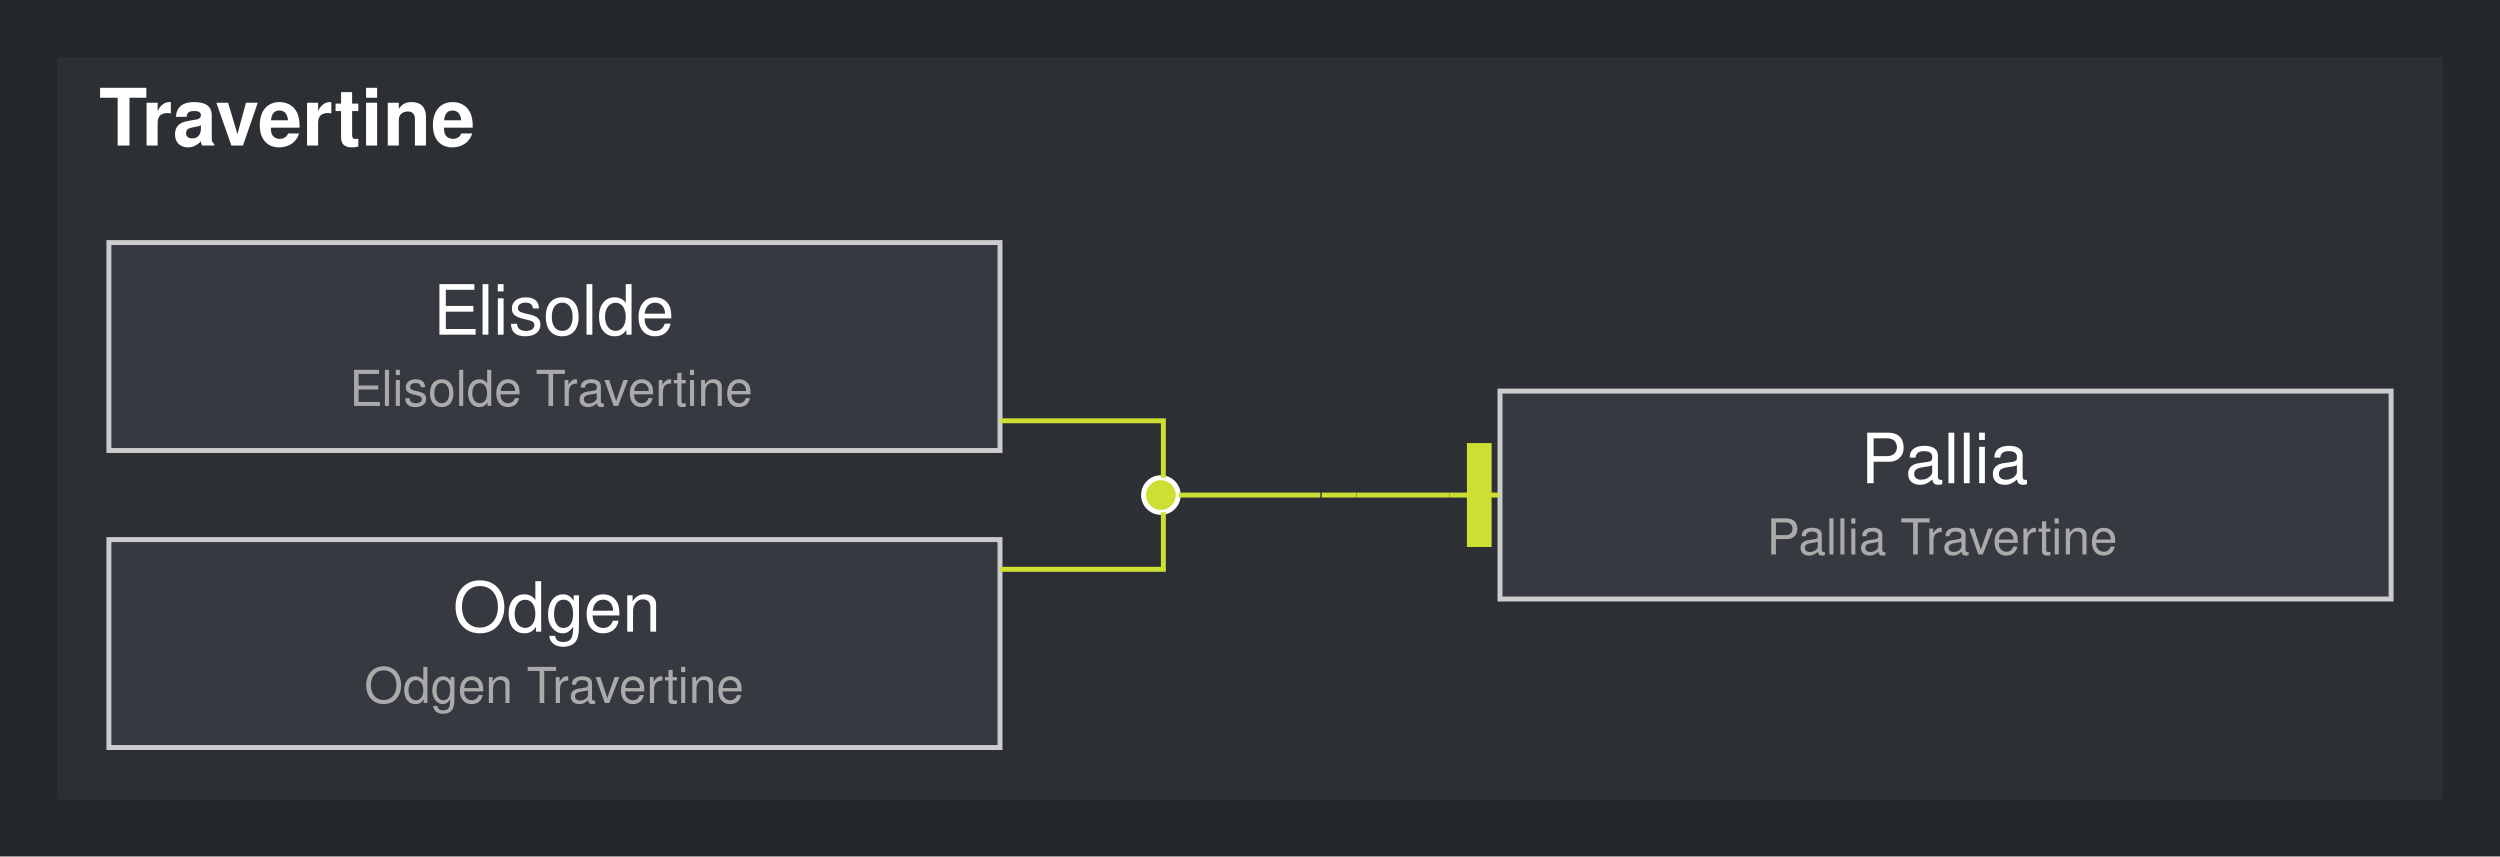
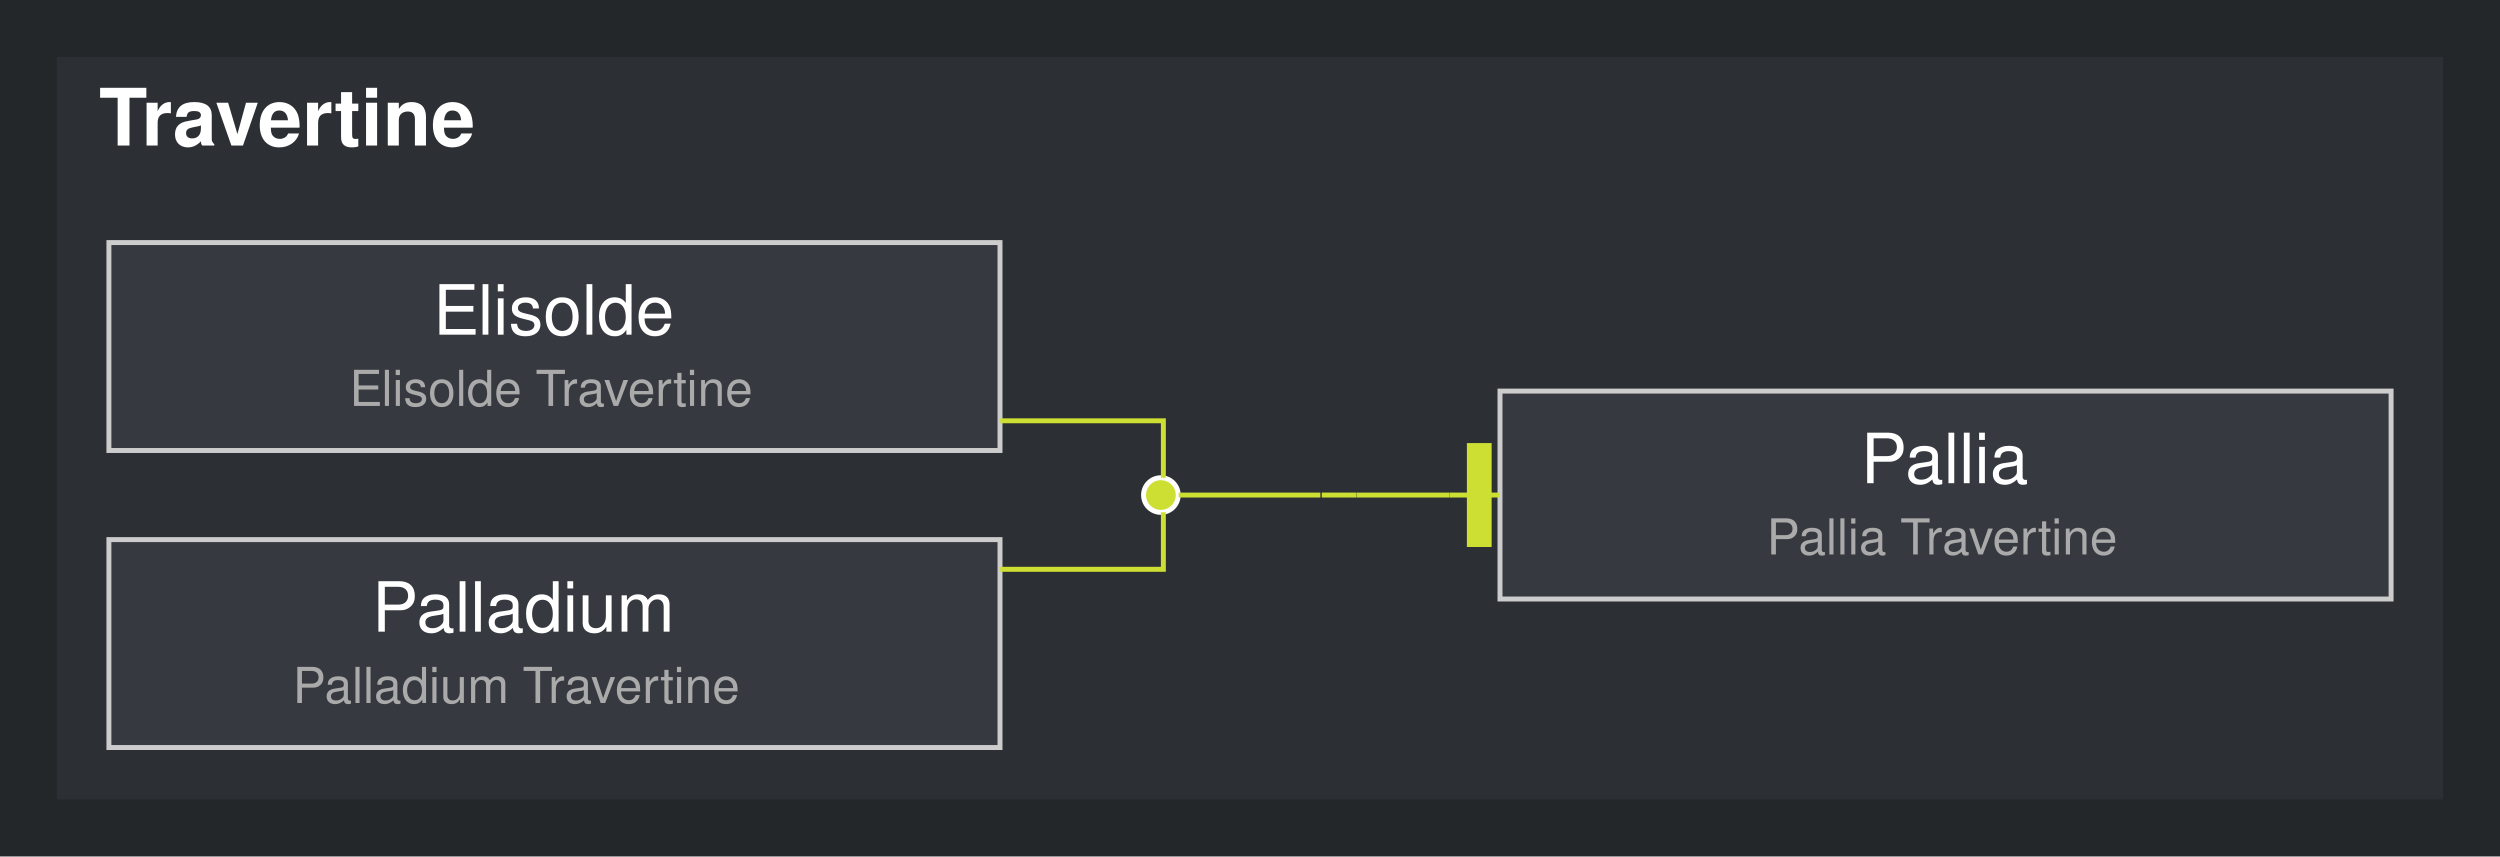
<svg xmlns="http://www.w3.org/2000/svg" xmlns:xlink="http://www.w3.org/1999/xlink" width="505pt" height="173pt" viewBox="0.00 0.00 505.00 173.00">
  <g id="graph0" class="graph" transform="scale(1 1) rotate(0) translate(4 169)">
    <polygon fill="#23272a" stroke="transparent" points="-4,4 -4,-169 501,-169 501,4 -4,4" />
    <g id="clust1" class="cluster">
      <polygon fill="#2c2f33" stroke="#2c2f33" points="8,-8 8,-157 489,-157 489,-8 8,-8" />
      <text text-anchor="start" x="16" y="-139.6" font-family="Helvetica, Arial, sans-serif" font-weight="bold" font-size="16.00" fill="#ffffff">Travertine</text>
    </g>
    <g id="clust2" class="cluster">
</g>
    <g id="node1" class="node">
      <ellipse fill="#ccdf32" stroke="#ffffff" cx="230.5" cy="-69" rx="3.5" ry="3.5" />
    </g>
    <g id="node4" class="node">
      <polygon fill="#ccdf32" stroke="#cccccc" stroke-width="0" points="270,-69.5 263,-69.5 263,-68.5 270,-68.5 270,-69.5" />
    </g>
    <g id="edge3" class="edge">
      <path fill="none" stroke="#ccdf32" d="M234.083,-69C240.913,-69 255.732,-69 262.715,-69" />
    </g>
    <g id="node2" class="node">
      <g id="a_node2">
        <a xlink:title="undefined &#10;Added Invalid Date&#10;&#10;&#10;">
          <polygon fill="#36393f" stroke="#cccccc" points="198,-120 18,-120 18,-78 198,-78 198,-120" />
          <text text-anchor="start" x="83.498" y="-101.4" font-family="Helvetica, Arial, sans-serif" font-size="14.00" fill="#ffffff">Elisolde</text>
          <text text-anchor="start" x="66.609" y="-87" font-family="Helvetica, Arial, sans-serif" font-size="10.00" fill="#aaaaaa">Elisolde Travertine</text>
        </a>
      </g>
    </g>
    <g id="edge1" class="edge">
      <path fill="none" stroke="#ccdf32" d="M198.038,-84C216.794,-84 231,-84 231,-84 231,-84 231,-76.91 231,-72.479" />
    </g>
    <g id="node3" class="node">
      <g id="a_node3">
        <a xlink:title="undefined &#10;Added Invalid Date&#10;&#10;&#10;">
          <polygon fill="#36393f" stroke="#cccccc" points="198,-60 18,-60 18,-18 198,-18 198,-60" />
-           <text text-anchor="start" x="87.49" y="-41.4" font-family="Helvetica, Arial, sans-serif" font-size="14.00" fill="#ffffff">Odgen</text>
-           <text text-anchor="start" x="69.603" y="-27" font-family="Helvetica, Arial, sans-serif" font-size="10.00" fill="#aaaaaa">Odgen Travertine</text>
+           <text text-anchor="start" x="71.157" y="-41.4" font-family="Helvetica, Arial, sans-serif" font-size="14.00" fill="#ffffff">Palladium</text>
+           <text text-anchor="start" x="55.153" y="-27" font-family="Helvetica, Arial, sans-serif" font-size="10.00" fill="#aaaaaa">Palladium Travertine</text>
        </a>
      </g>
    </g>
    <g id="edge2" class="edge">
      <path fill="none" stroke="#ccdf32" d="M198.038,-54C216.794,-54 231,-54 231,-54 231,-54 231,-61.09 231,-65.521" />
    </g>
    <g id="node5" class="node">
      <g id="a_node5">
        <a xlink:title="undefined &#10;Added Invalid Date&#10;&#10;&#10;">
          <polygon fill="#36393f" stroke="#cccccc" points="479,-90 299,-90 299,-48 479,-48 479,-90" />
          <text text-anchor="start" x="371.889" y="-71.4" font-family="Helvetica, Arial, sans-serif" font-size="14.00" fill="#ffffff">Pallia</text>
          <text text-anchor="start" x="352.888" y="-57" font-family="Helvetica, Arial, sans-serif" font-size="10.00" fill="#aaaaaa">Pallia Travertine</text>
        </a>
      </g>
    </g>
    <g id="edge4" class="edge">
      <path fill="none" stroke="#ccdf32" d="M270.034,-69C270.034,-69 288.811,-69 288.811,-69" />
      <polygon fill="#ccdf32" stroke="#ccdf32" points="296.81,-59 296.811,-79 292.811,-79 292.81,-59 296.81,-59" />
      <polyline fill="none" stroke="#ccdf32" points="298.811,-69 288.811,-69 " />
    </g>
  </g>
</svg>
